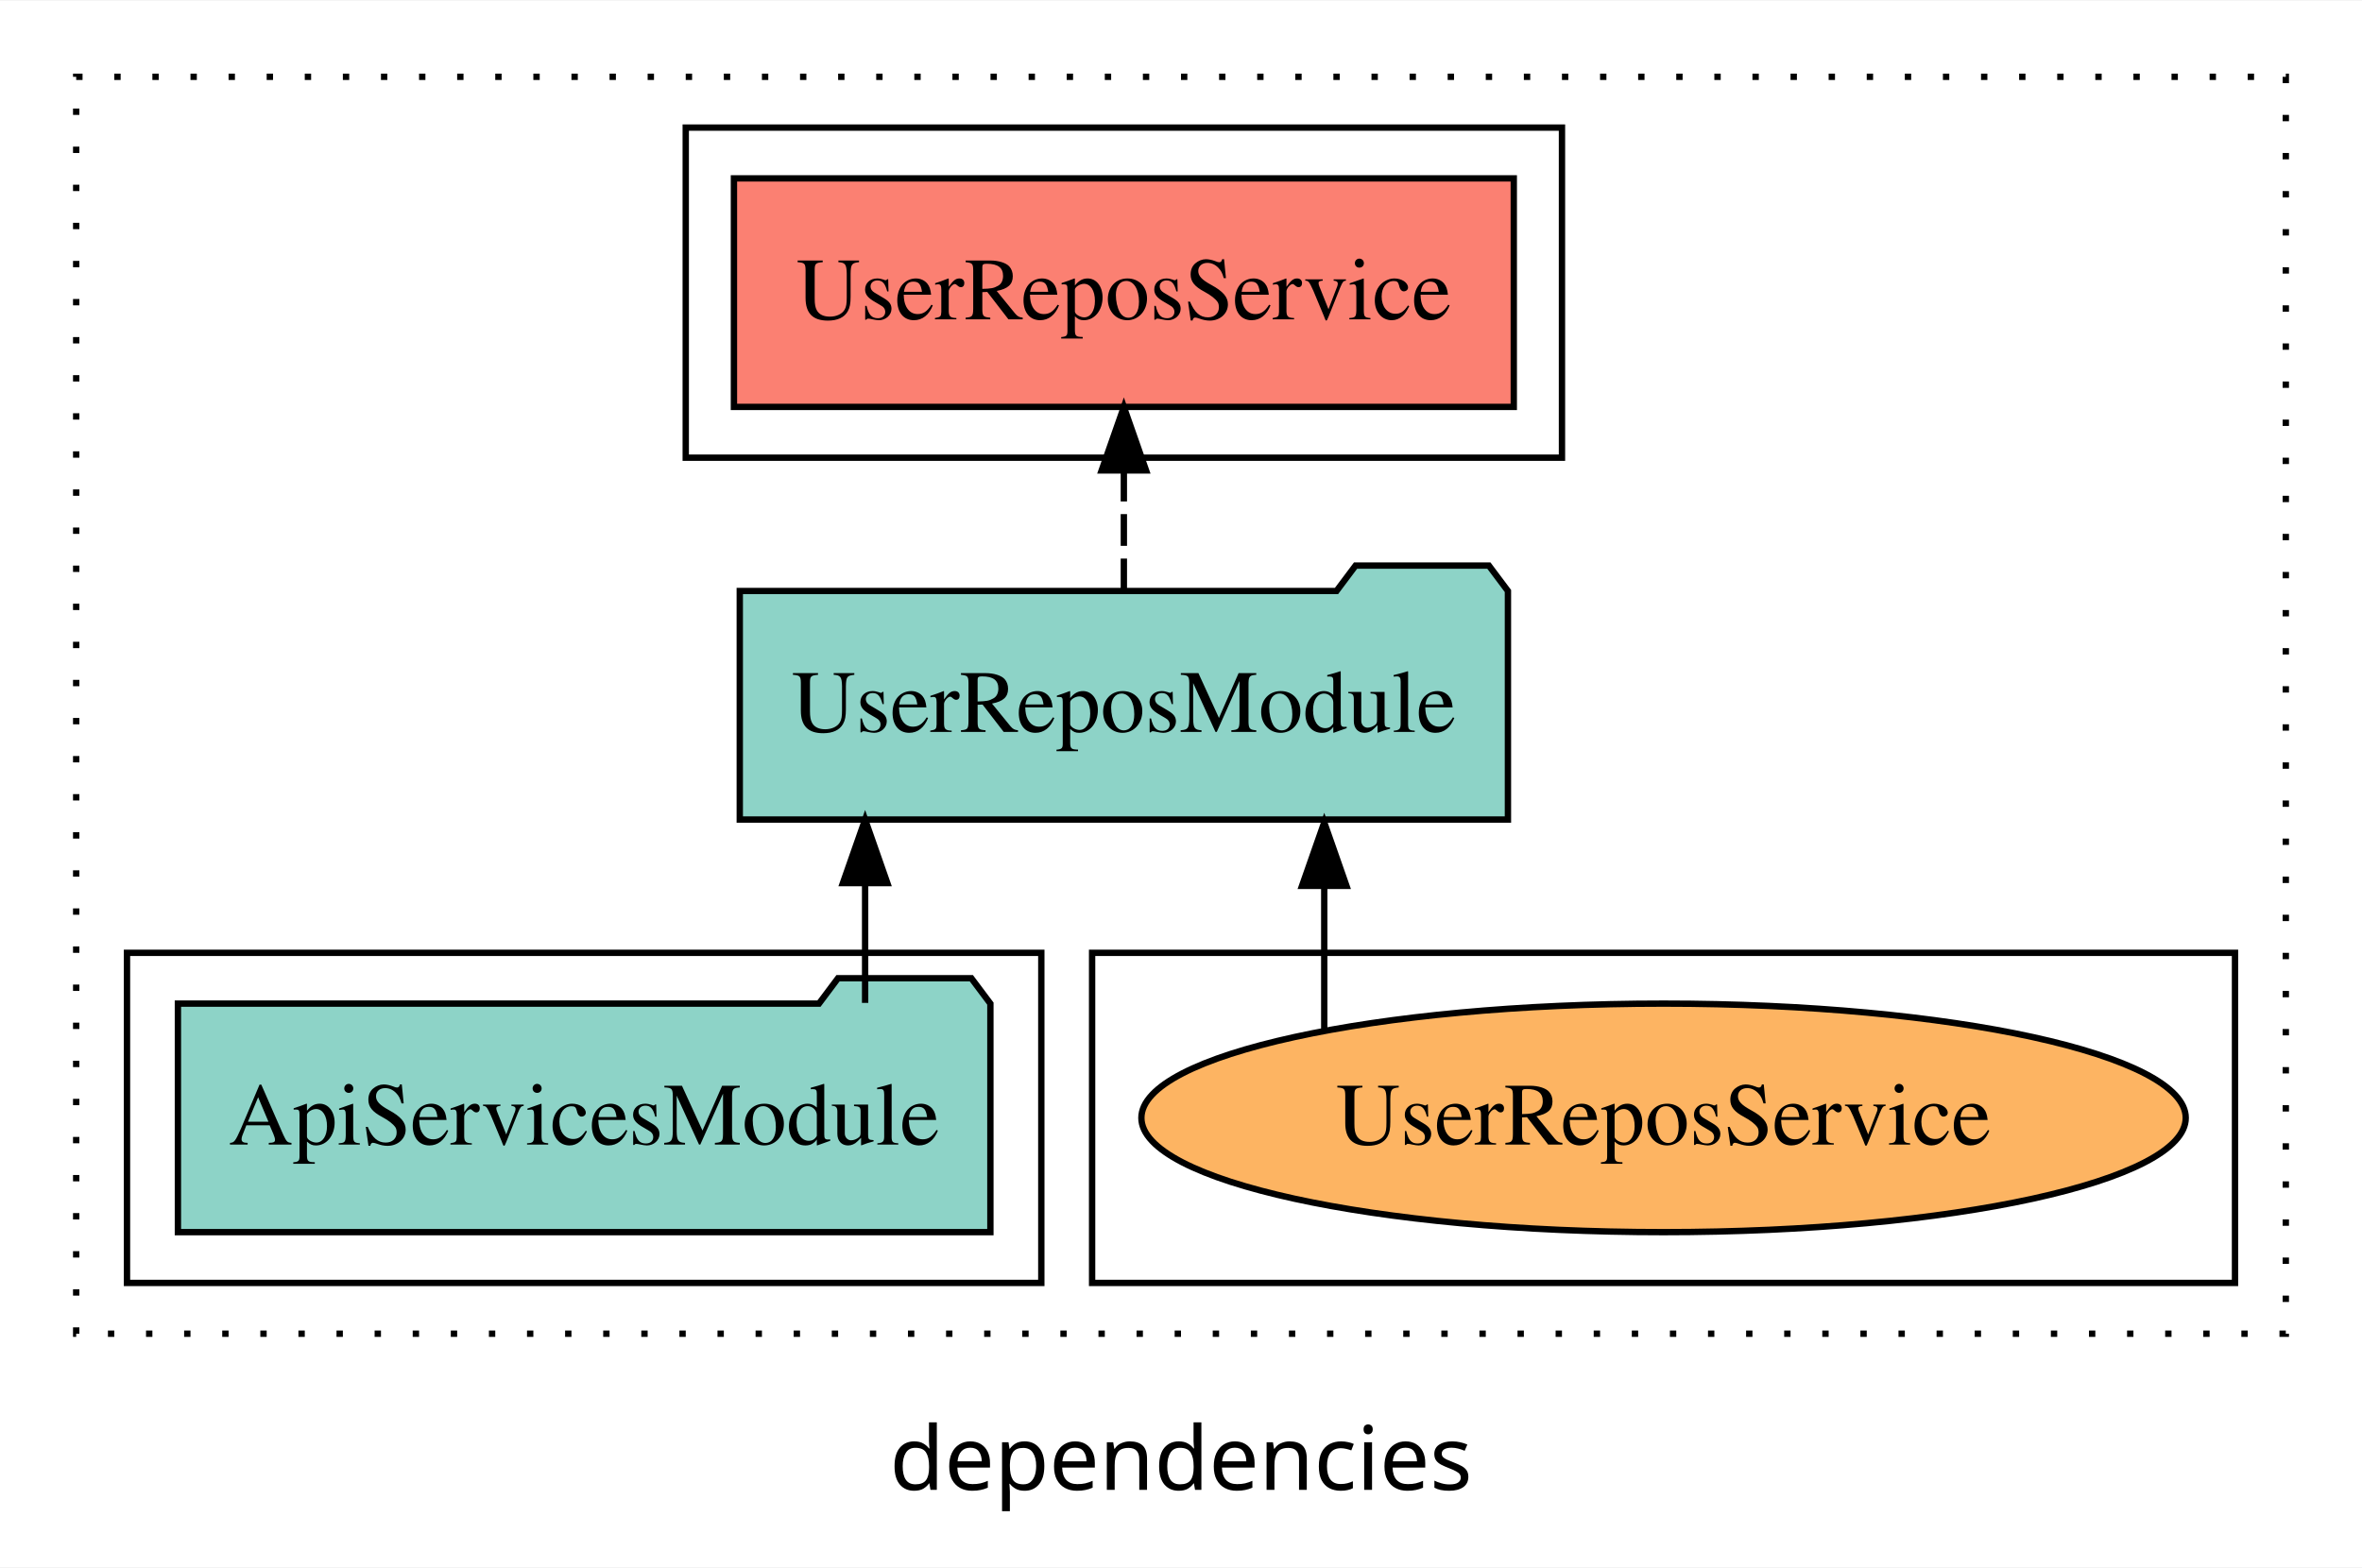
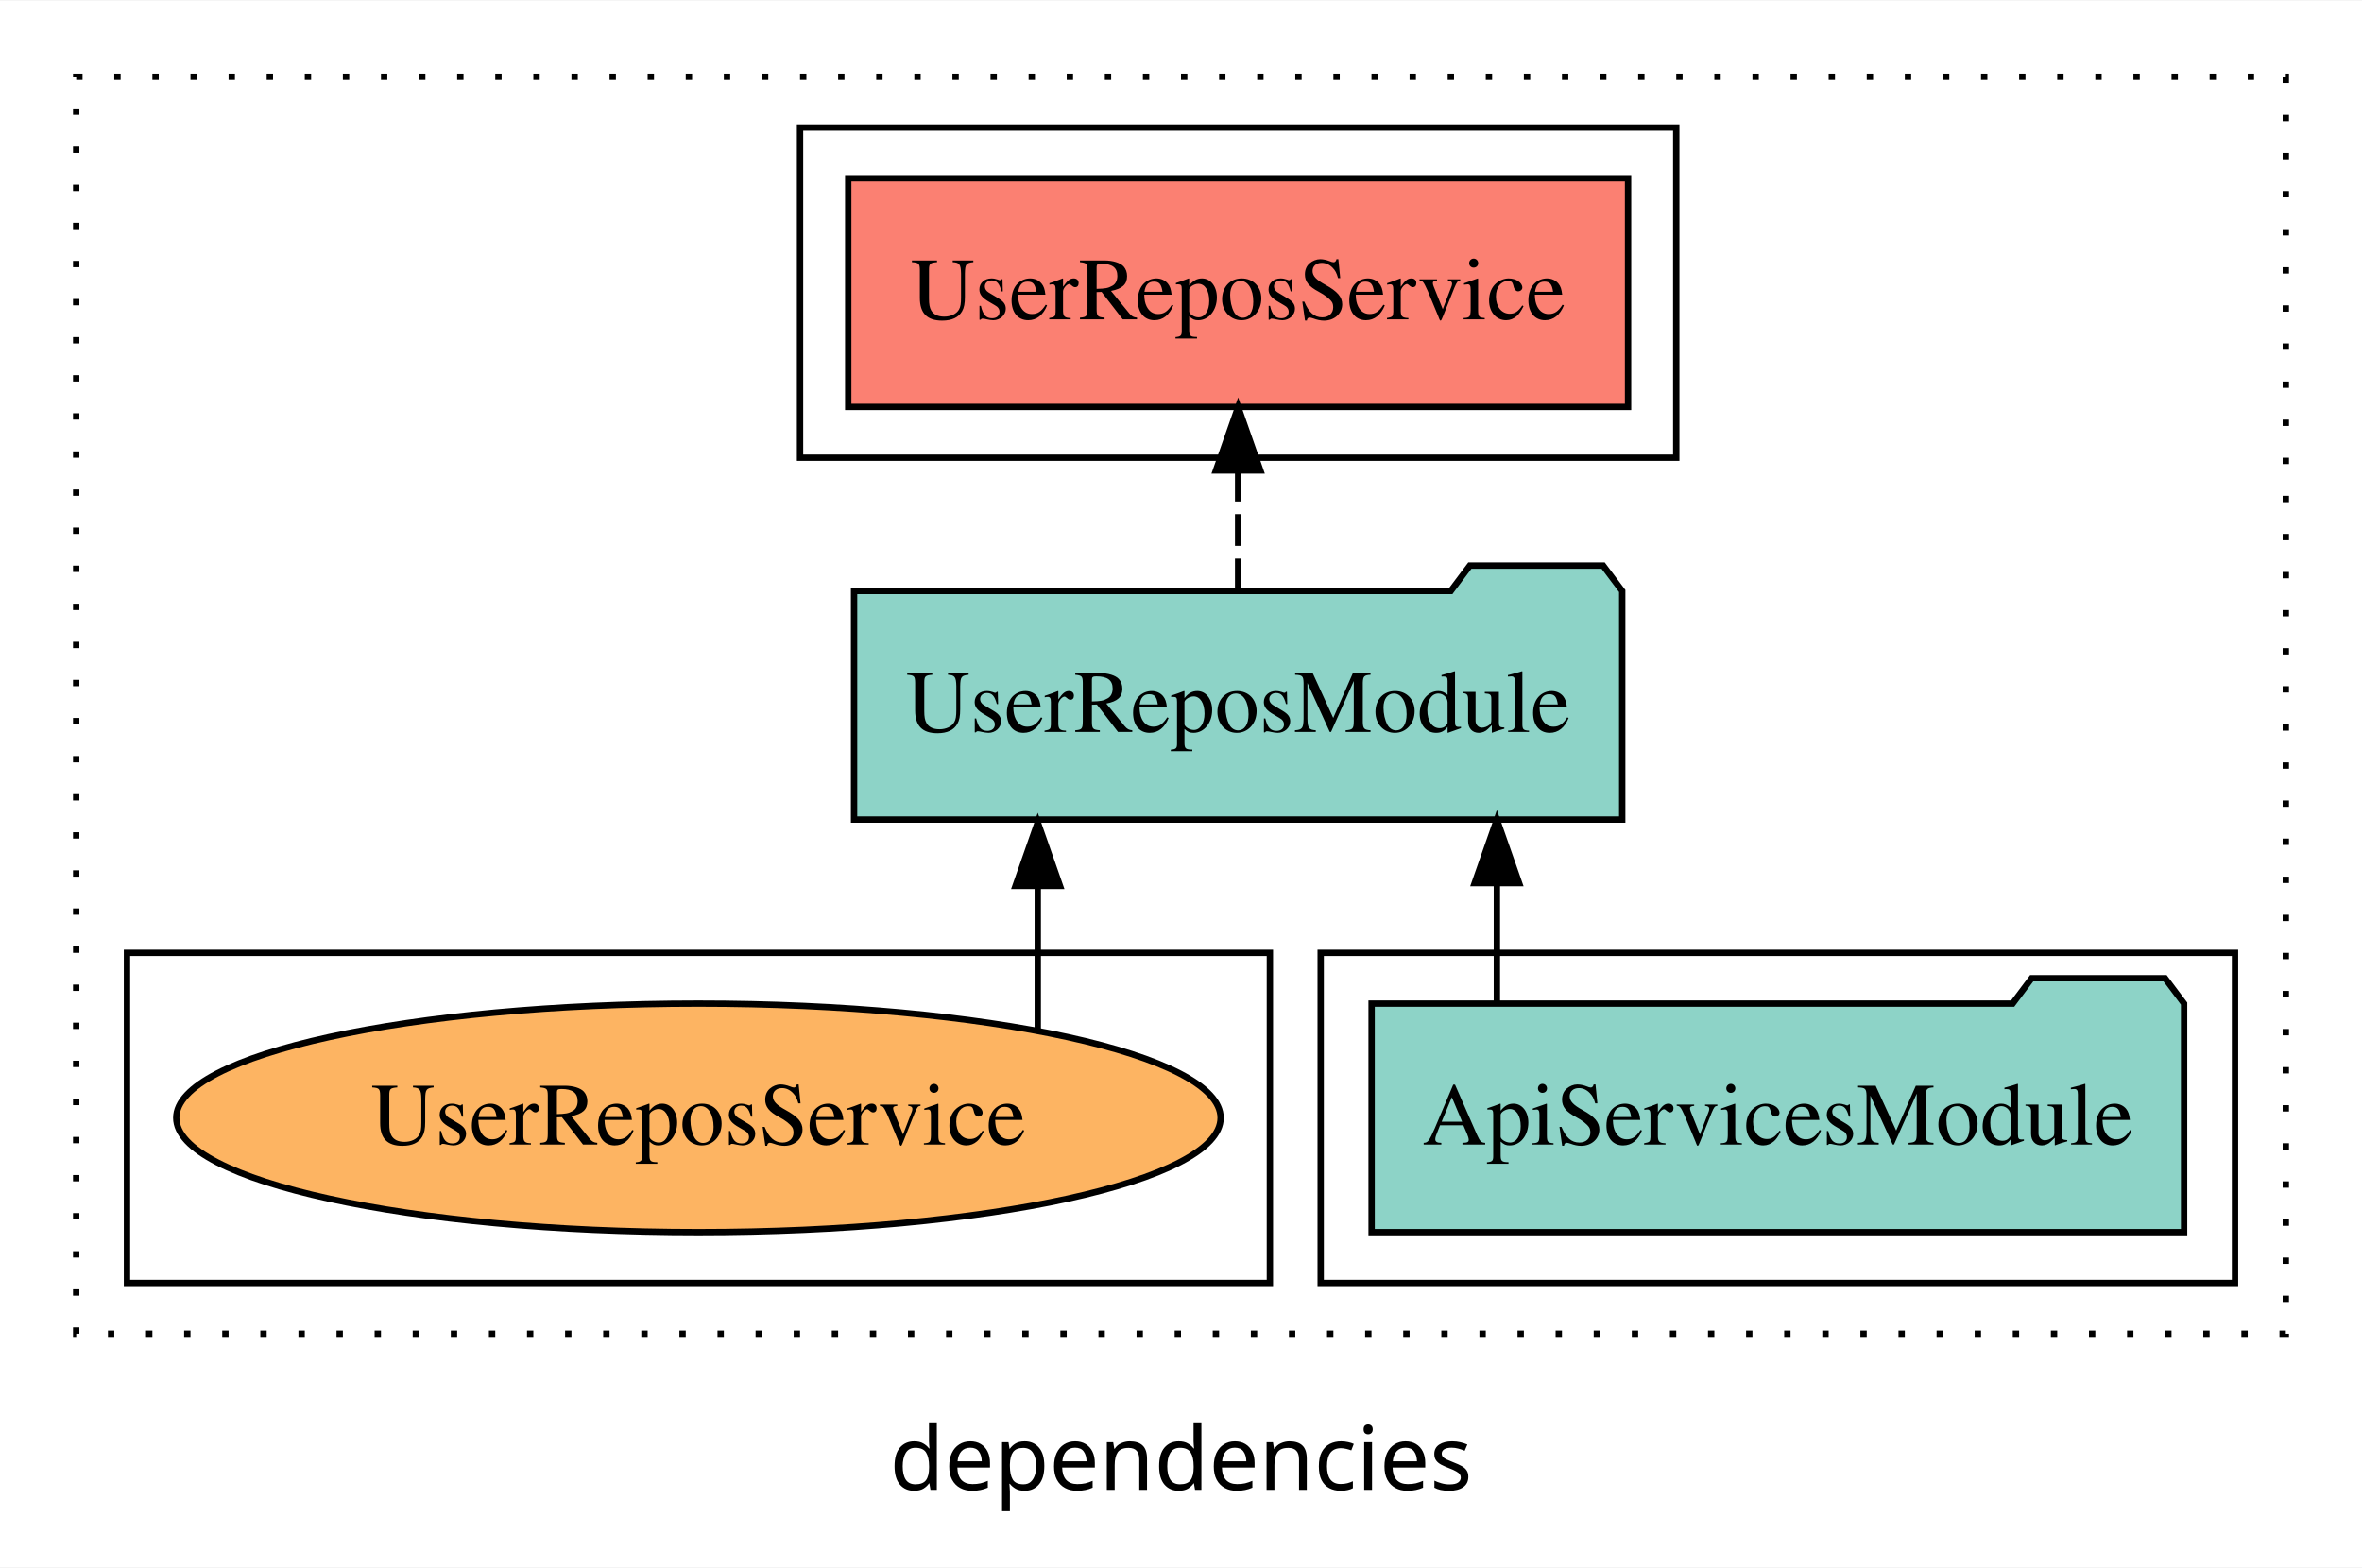
<svg xmlns="http://www.w3.org/2000/svg" width="372pt" height="247pt" viewBox="0.00 0.00 372.00 246.80">
  <g id="graph0" class="graph" transform="scale(1 1) rotate(0) translate(4 242.8)">
    <polygon fill="white" stroke="transparent" points="-4,4 -4,-242.8 368,-242.8 368,4 -4,4" />
    <text text-anchor="middle" x="182" y="-8.2" font-family="sans-serif" font-size="14.00">dependencies</text>
    <g id="clust1" class="cluster">
      <polygon fill="none" stroke="black" stroke-dasharray="1,5" points="8,-32.8 8,-230.8 356,-230.8 356,-32.8 8,-32.8" />
    </g>
-     <g id="clust6" class="cluster">
-       <polygon fill="none" stroke="black" points="168,-40.8 168,-92.8 348,-92.8 348,-40.8 168,-40.8" />
+     <g id="clust3" class="cluster">
+       <polygon fill="none" stroke="black" points="204,-40.8 204,-92.8 348,-92.8 348,-40.8 204,-40.8" />
    </g>
    <g id="clust4" class="cluster">
-       <polygon fill="none" stroke="black" points="104,-170.8 104,-222.8 242,-222.8 242,-170.8 104,-170.8" />
+       <polygon fill="none" stroke="black" points="122,-170.8 122,-222.8 260,-222.8 260,-170.8 122,-170.8" />
    </g>
-     <g id="clust3" class="cluster">
-       <polygon fill="none" stroke="black" points="16,-40.8 16,-92.8 160,-92.8 160,-40.8 16,-40.8" />
+     <g id="clust6" class="cluster">
+       <polygon fill="none" stroke="black" points="16,-40.8 16,-92.8 196,-92.8 196,-40.8 16,-40.8" />
    </g>
    <g id="node1" class="node">
-       <polygon fill="#8dd3c7" stroke="black" points="151.98,-84.8 148.98,-88.8 127.98,-88.8 124.98,-84.8 24.02,-84.8 24.02,-48.8 151.98,-48.8 151.98,-84.8" />
-       <text text-anchor="middle" x="88" y="-62.6" font-family="Times,serif" font-size="14.00">ApiServicesModule</text>
+       <polygon fill="#8dd3c7" stroke="black" points="339.98,-84.8 336.98,-88.8 315.98,-88.8 312.98,-84.8 212.02,-84.8 212.02,-48.8 339.98,-48.8 339.98,-84.8" />
+       <text text-anchor="middle" x="276" y="-62.6" font-family="Times,serif" font-size="14.00">ApiServicesModule</text>
    </g>
    <g id="node2" class="node">
-       <polygon fill="#8dd3c7" stroke="black" points="233.49,-149.8 230.49,-153.8 209.49,-153.8 206.49,-149.8 112.51,-149.8 112.51,-113.8 233.49,-113.8 233.49,-149.8" />
-       <text text-anchor="middle" x="173" y="-127.6" font-family="Times,serif" font-size="14.00">UserReposModule</text>
+       <polygon fill="#8dd3c7" stroke="black" points="251.49,-149.8 248.49,-153.8 227.49,-153.8 224.49,-149.8 130.51,-149.8 130.51,-113.8 251.49,-113.8 251.49,-149.8" />
+       <text text-anchor="middle" x="191" y="-127.6" font-family="Times,serif" font-size="14.00">UserReposModule</text>
    </g>
    <g id="edge1" class="edge">
-       <path fill="none" stroke="black" d="M132.25,-84.91C132.25,-84.91 132.25,-103.79 132.25,-103.79" />
-       <polygon fill="black" stroke="black" points="128.75,-103.79 132.25,-113.79 135.75,-103.79 128.75,-103.79" />
+       <path fill="none" stroke="black" d="M231.75,-84.91C231.75,-84.91 231.75,-103.79 231.75,-103.79" />
+       <polygon fill="black" stroke="black" points="228.25,-103.79 231.75,-113.79 235.25,-103.79 228.25,-103.79" />
    </g>
    <g id="node3" class="node">
-       <polygon fill="#fb8072" stroke="black" points="234.41,-214.8 111.59,-214.8 111.59,-178.8 234.41,-178.8 234.41,-214.8" />
-       <text text-anchor="middle" x="173" y="-192.6" font-family="Times,serif" font-size="14.00">UserReposService </text>
+       <polygon fill="#fb8072" stroke="black" points="252.41,-214.8 129.59,-214.8 129.59,-178.8 252.41,-178.8 252.41,-214.8" />
+       <text text-anchor="middle" x="191" y="-192.6" font-family="Times,serif" font-size="14.00">UserReposService </text>
    </g>
    <g id="edge2" class="edge">
-       <path fill="none" stroke="black" stroke-dasharray="5,2" d="M173,-149.91C173,-149.91 173,-168.79 173,-168.79" />
-       <polygon fill="black" stroke="black" points="169.5,-168.79 173,-178.79 176.5,-168.79 169.5,-168.79" />
+       <path fill="none" stroke="black" stroke-dasharray="5,2" d="M191,-149.91C191,-149.91 191,-168.79 191,-168.79" />
+       <polygon fill="black" stroke="black" points="187.5,-168.79 191,-178.79 194.5,-168.79 187.5,-168.79" />
    </g>
    <g id="node4" class="node">
-       <ellipse fill="#fdb462" stroke="black" cx="258" cy="-66.8" rx="82.24" ry="18" />
-       <text text-anchor="middle" x="258" y="-62.6" font-family="Times,serif" font-size="14.00">UserReposService</text>
+       <ellipse fill="#fdb462" stroke="black" cx="106" cy="-66.8" rx="82.24" ry="18" />
+       <text text-anchor="middle" x="106" y="-62.6" font-family="Times,serif" font-size="14.00">UserReposService</text>
    </g>
    <g id="edge3" class="edge">
-       <path fill="none" stroke="black" d="M204.56,-80.58C204.56,-80.58 204.56,-103.35 204.56,-103.35" />
-       <polygon fill="black" stroke="black" points="201.06,-103.35 204.56,-113.35 208.06,-103.35 201.06,-103.35" />
+       <path fill="none" stroke="black" d="M159.44,-80.58C159.44,-80.58 159.44,-103.35 159.44,-103.35" />
+       <polygon fill="black" stroke="black" points="155.94,-103.35 159.44,-113.35 162.94,-103.35 155.94,-103.35" />
    </g>
  </g>
</svg>
